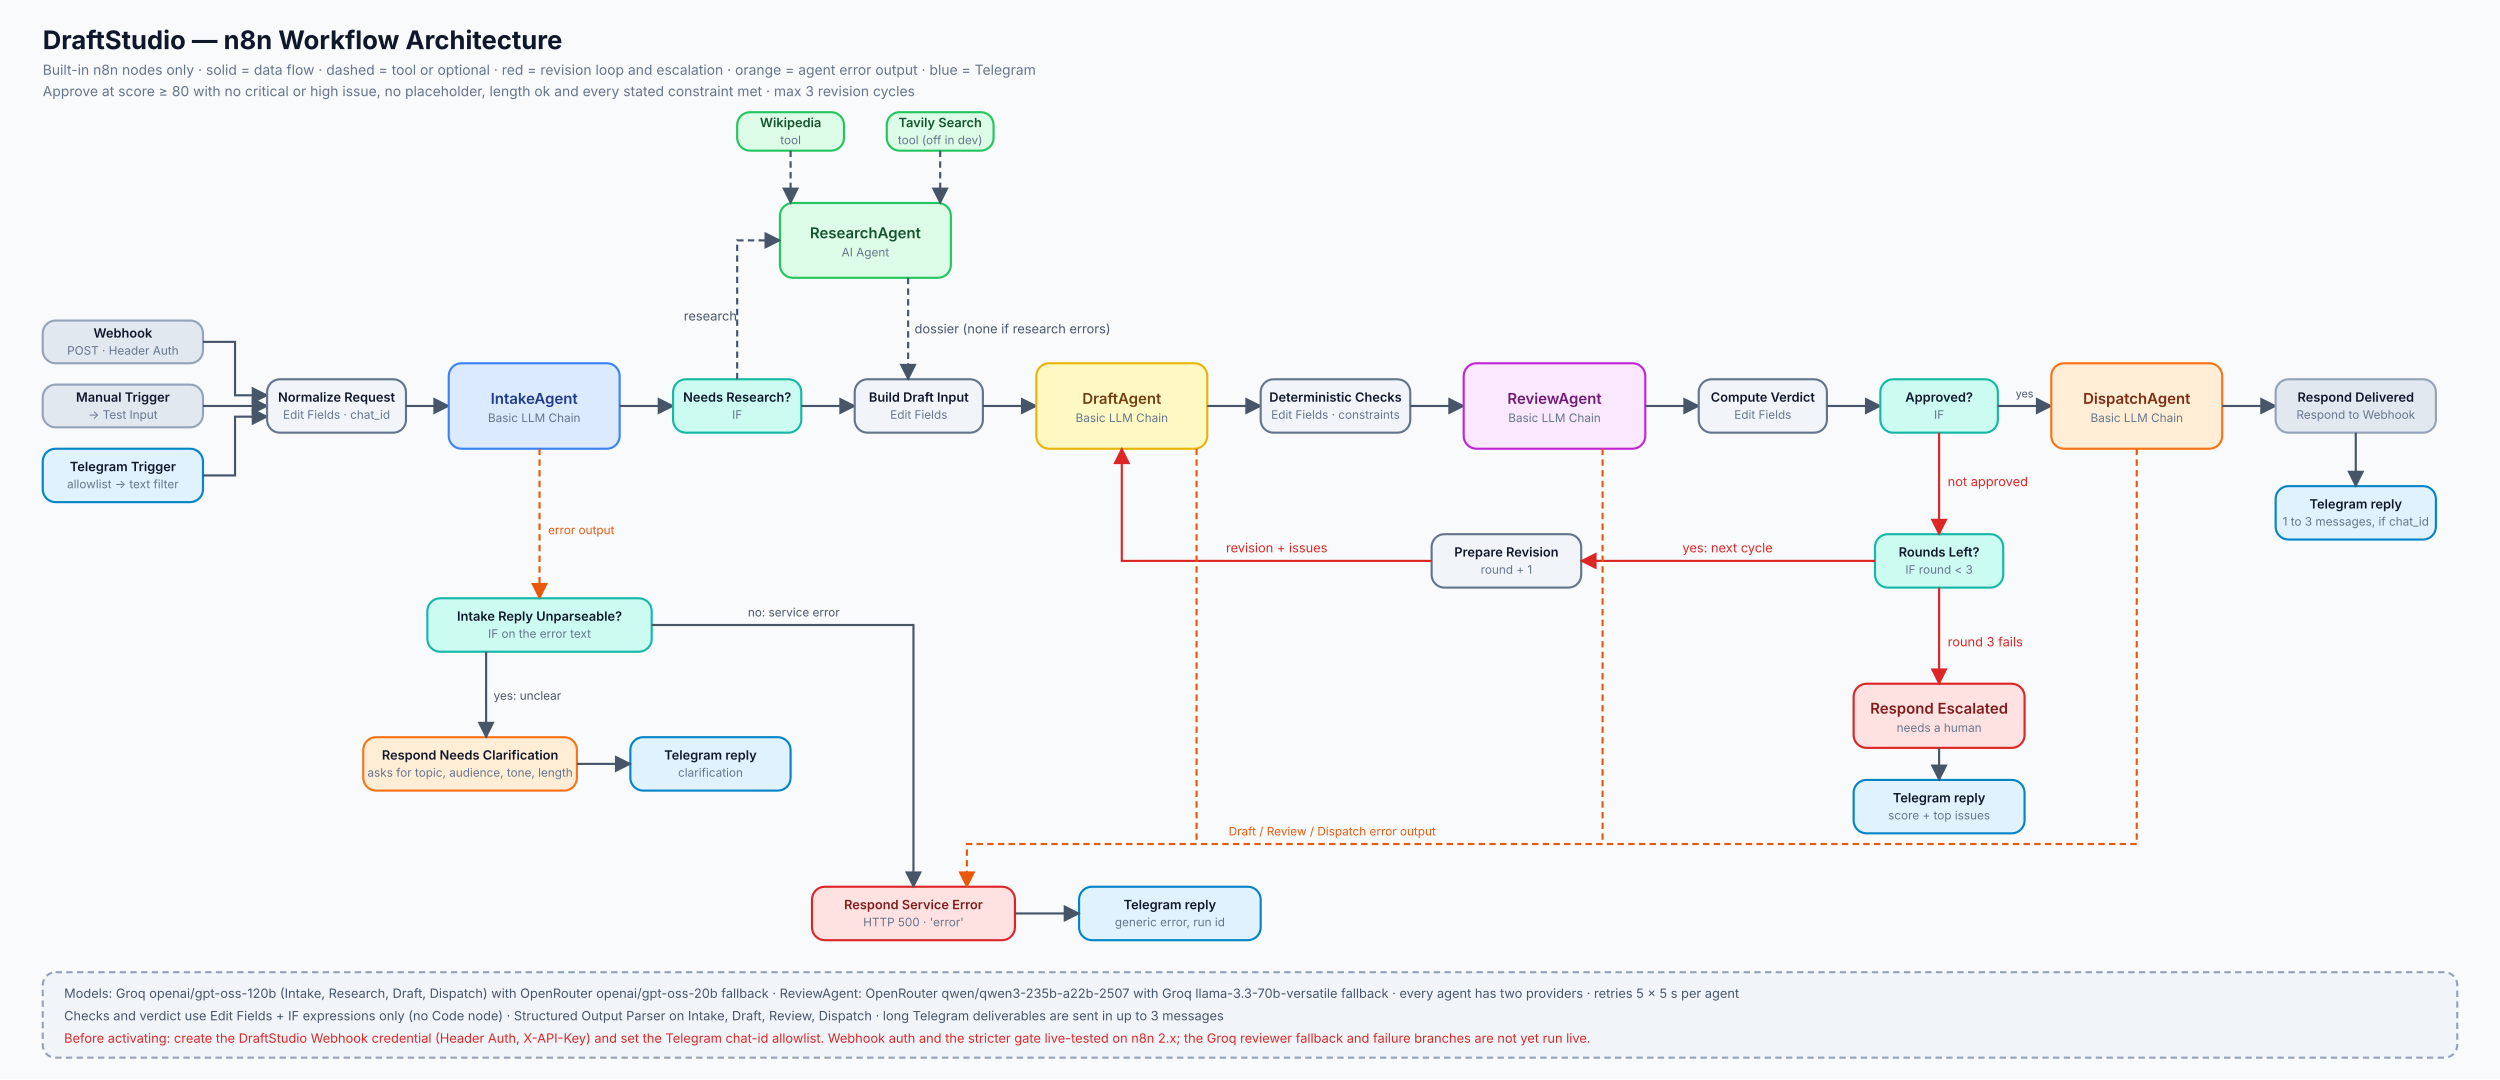
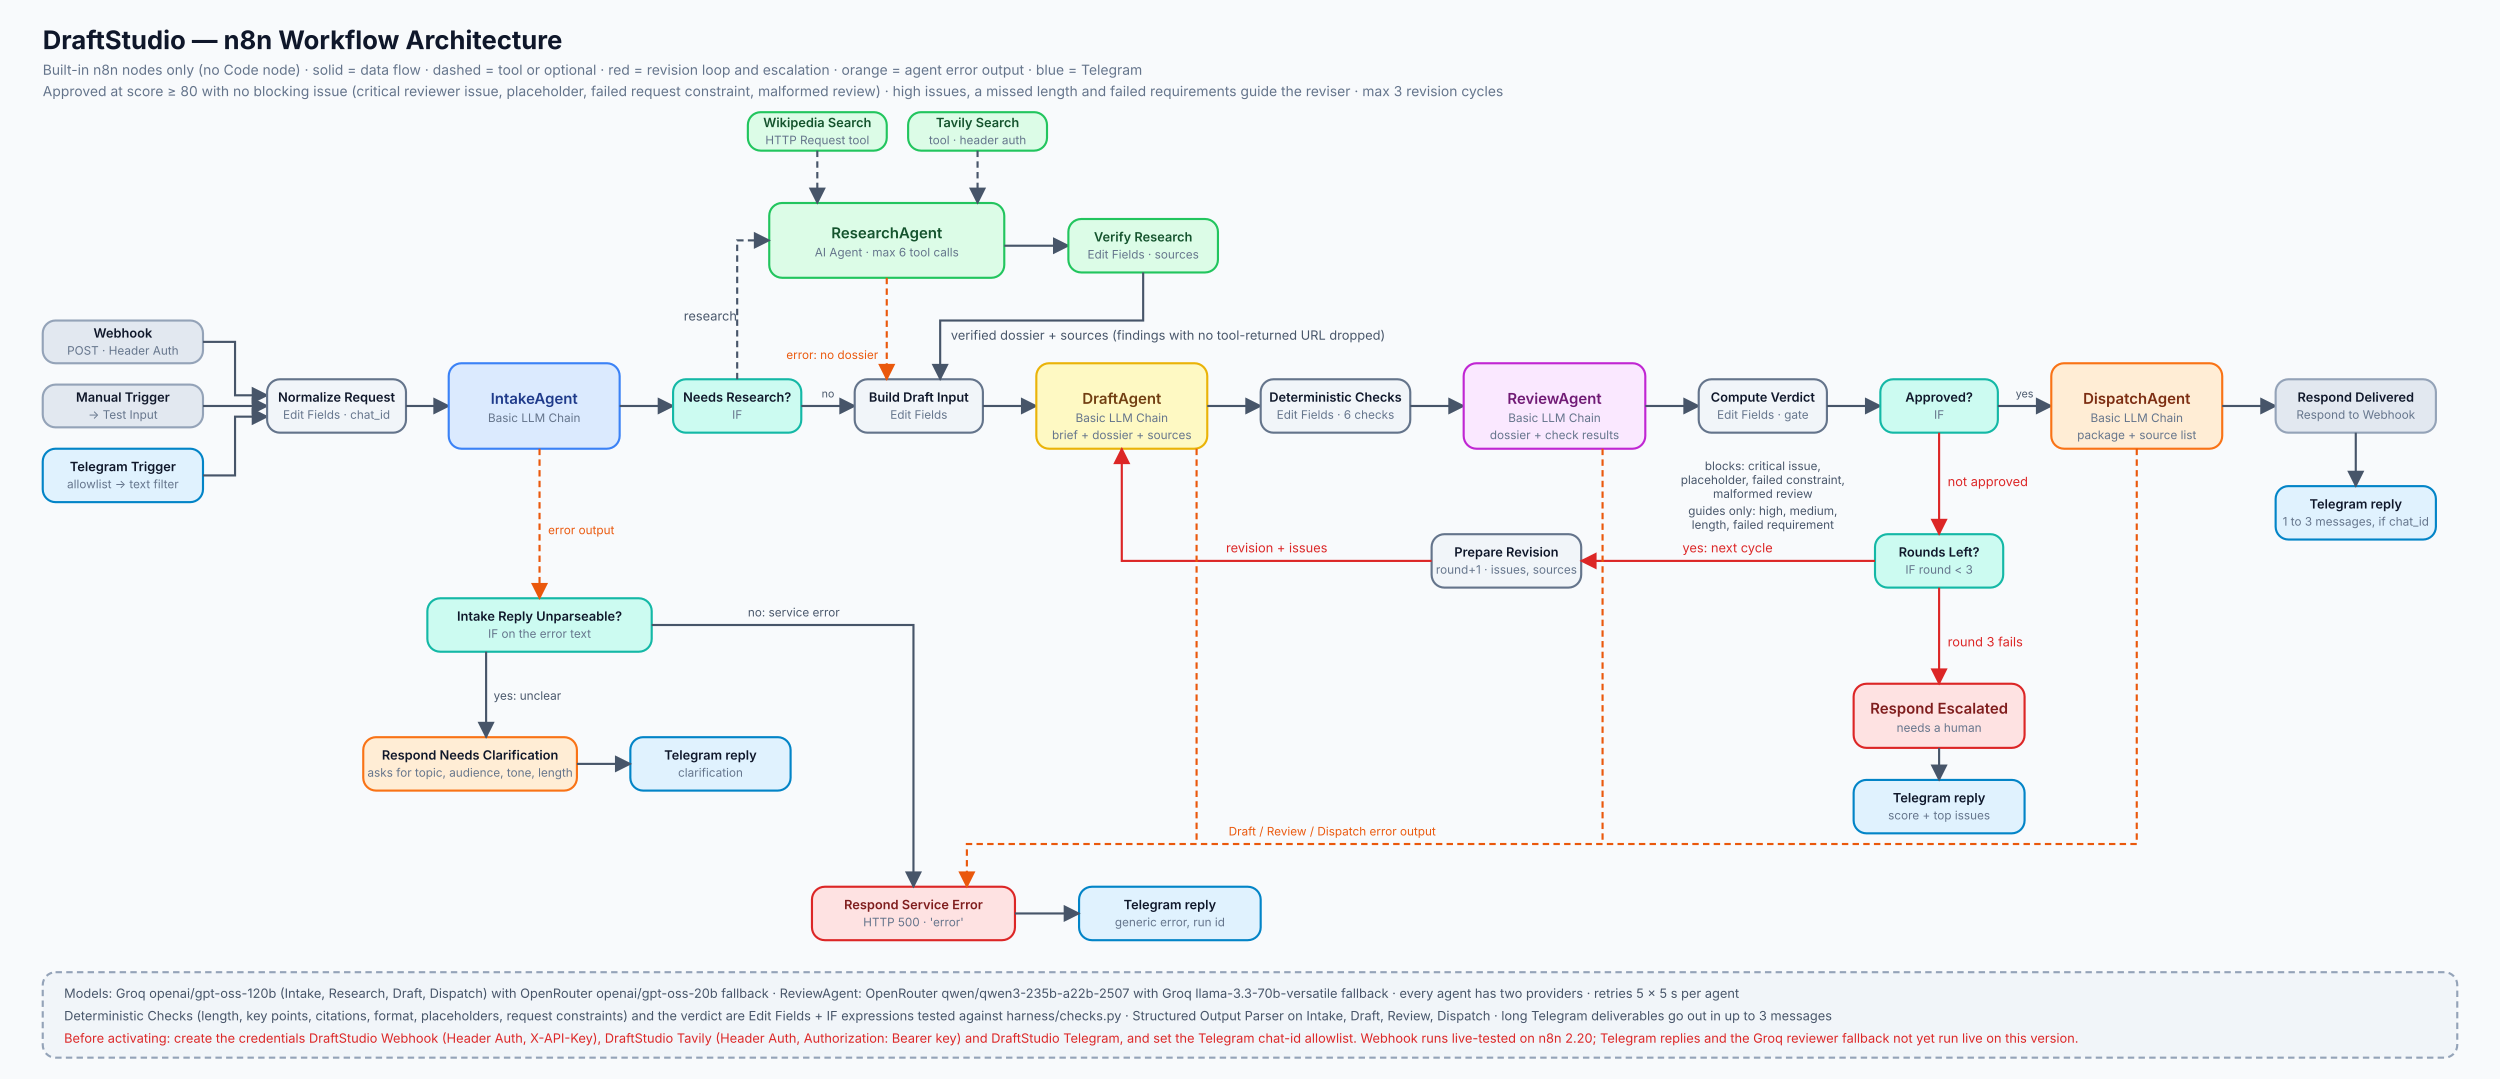
<svg xmlns="http://www.w3.org/2000/svg" width="2340" height="1010" viewBox="0 0 2340 1010" font-family="Inter, Helvetica, Arial, sans-serif">
  <defs>
    <marker id="a" viewBox="0 0 10 10" refX="9" refY="5" markerWidth="8" markerHeight="8" orient="auto-start-reverse">
      <path d="M0 0L10 5L0 10z" fill="#475569" />
    </marker>
    <marker id="r" viewBox="0 0 10 10" refX="9" refY="5" markerWidth="8" markerHeight="8" orient="auto-start-reverse">
      <path d="M0 0L10 5L0 10z" fill="#dc2626" />
    </marker>
    <marker id="o" viewBox="0 0 10 10" refX="9" refY="5" markerWidth="8" markerHeight="8" orient="auto-start-reverse">
      <path d="M0 0L10 5L0 10z" fill="#ea580c" />
    </marker>
  </defs>
  <rect width="2340" height="1010" fill="#f8fafc" />
  <text x="40" y="46" font-size="24" fill="#0f172a" font-weight="700">DraftStudio — n8n Workflow Architecture</text>
-   <text x="40" y="70" font-size="13" fill="#64748b">Built-in n8n nodes only · solid = data flow · dashed = tool or optional · red = revision loop and escalation · orange = agent error output · blue = Telegram</text>
-   <text x="40" y="90" font-size="13" fill="#64748b">Approve at score ≥ 80 with no critical or high issue, no placeholder, length ok and every stated constraint met · max 3 revision cycles</text>
+   <text x="40" y="70" font-size="13" fill="#64748b">Built-in n8n nodes only (no Code node) · solid = data flow · dashed = tool or optional · red = revision loop and escalation · orange = agent error output · blue = Telegram</text>
+   <text x="40" y="90" font-size="13" fill="#64748b">Approved at score ≥ 80 with no blocking issue (critical reviewer issue, placeholder, failed request constraint, malformed review) · high issues, a missed length and failed requirements guide the reviser · max 3 revision cycles</text>
  <rect x="40" y="300" width="150" height="40" rx="12" fill="#e2e8f0" stroke="#94a3b8" stroke-width="2" />
  <text x="115.0" y="316.0" font-size="12" fill="#0f172a" font-weight="600" text-anchor="middle">Webhook</text>
  <text x="115.0" y="332.0" font-size="11" fill="#64748b" text-anchor="middle">POST · Header Auth</text>
  <rect x="40" y="360" width="150" height="40" rx="12" fill="#e2e8f0" stroke="#94a3b8" stroke-width="2" />
  <text x="115.0" y="376.0" font-size="12" fill="#0f172a" font-weight="600" text-anchor="middle">Manual Trigger</text>
  <text x="115.0" y="392.0" font-size="11" fill="#64748b" text-anchor="middle">→ Test Input</text>
  <rect x="40" y="420" width="150" height="50" rx="12" fill="#e0f2fe" stroke="#0284c7" stroke-width="2" />
  <text x="115.0" y="441.0" font-size="12" fill="#0f172a" font-weight="600" text-anchor="middle">Telegram Trigger</text>
  <text x="115.0" y="457.0" font-size="11" fill="#64748b" text-anchor="middle">allowlist → text filter</text>
  <path d="M190 320 H220 V370 H250" fill="none" stroke="#475569" stroke-width="2" marker-end="url(#a)" />
  <path d="M190 380 H250" fill="none" stroke="#475569" stroke-width="2" marker-end="url(#a)" />
  <path d="M190 445 H220 V390 H250" fill="none" stroke="#475569" stroke-width="2" marker-end="url(#a)" />
  <rect x="250" y="355" width="130" height="50" rx="12" fill="#f1f5f9" stroke="#64748b" stroke-width="2" />
  <text x="315.0" y="376.0" font-size="12" fill="#0f172a" font-weight="600" text-anchor="middle">Normalize Request</text>
  <text x="315.0" y="392.0" font-size="11" fill="#64748b" text-anchor="middle">Edit Fields · chat_id</text>
  <path d="M380 380 H420" fill="none" stroke="#475569" stroke-width="2" marker-end="url(#a)" />
  <rect x="420" y="340" width="160" height="80" rx="12" fill="#dbeafe" stroke="#3b82f6" stroke-width="2" />
  <text x="500.0" y="378.0" font-size="14" fill="#1e3a8a" font-weight="600" text-anchor="middle">IntakeAgent</text>
  <text x="500.0" y="395.0" font-size="11" fill="#64748b" text-anchor="middle">Basic LLM Chain</text>
  <path d="M580 380 H630" fill="none" stroke="#475569" stroke-width="2" marker-end="url(#a)" />
  <rect x="630" y="355" width="120" height="50" rx="12" fill="#ccfbf1" stroke="#14b8a6" stroke-width="2" />
  <text x="690.0" y="376.0" font-size="12" fill="#0f172a" font-weight="600" text-anchor="middle">Needs Research?</text>
  <text x="690.0" y="392.0" font-size="11" fill="#64748b" text-anchor="middle">IF</text>
  <path d="M750 380 H800" fill="none" stroke="#475569" stroke-width="2" marker-end="url(#a)" />
  <rect x="800" y="355" width="120" height="50" rx="12" fill="#f1f5f9" stroke="#64748b" stroke-width="2" />
  <text x="860.0" y="376.0" font-size="12" fill="#0f172a" font-weight="600" text-anchor="middle">Build Draft Input</text>
  <text x="860.0" y="392.0" font-size="11" fill="#64748b" text-anchor="middle">Edit Fields</text>
  <path d="M920 380 H970" fill="none" stroke="#475569" stroke-width="2" marker-end="url(#a)" />
  <rect x="970" y="340" width="160" height="80" rx="12" fill="#fef9c3" stroke="#eab308" stroke-width="2" />
  <text x="1050.0" y="378.0" font-size="14" fill="#713f12" font-weight="600" text-anchor="middle">DraftAgent</text>
  <text x="1050.0" y="395.0" font-size="11" fill="#64748b" text-anchor="middle">Basic LLM Chain</text>
+   <text x="1050.0" y="411.0" font-size="11" fill="#64748b" text-anchor="middle">brief + dossier + sources</text>
  <path d="M1130 380 H1180" fill="none" stroke="#475569" stroke-width="2" marker-end="url(#a)" />
  <rect x="1180" y="355" width="140" height="50" rx="12" fill="#f1f5f9" stroke="#64748b" stroke-width="2" />
  <text x="1250.0" y="376.0" font-size="12" fill="#0f172a" font-weight="600" text-anchor="middle">Deterministic Checks</text>
-   <text x="1250.0" y="392.0" font-size="11" fill="#64748b" text-anchor="middle">Edit Fields · constraints</text>
+   <text x="1250.0" y="392.0" font-size="11" fill="#64748b" text-anchor="middle">Edit Fields · 6 checks</text>
  <path d="M1320 380 H1370" fill="none" stroke="#475569" stroke-width="2" marker-end="url(#a)" />
  <rect x="1370" y="340" width="170" height="80" rx="12" fill="#fae8ff" stroke="#c026d3" stroke-width="2" />
  <text x="1455.0" y="378.0" font-size="14" fill="#701a75" font-weight="600" text-anchor="middle">ReviewAgent</text>
  <text x="1455.0" y="395.0" font-size="11" fill="#64748b" text-anchor="middle">Basic LLM Chain</text>
+   <text x="1455.0" y="411.0" font-size="11" fill="#64748b" text-anchor="middle">dossier + check results</text>
  <path d="M1540 380 H1590" fill="none" stroke="#475569" stroke-width="2" marker-end="url(#a)" />
  <rect x="1590" y="355" width="120" height="50" rx="12" fill="#f1f5f9" stroke="#64748b" stroke-width="2" />
  <text x="1650.0" y="376.0" font-size="12" fill="#0f172a" font-weight="600" text-anchor="middle">Compute Verdict</text>
-   <text x="1650.0" y="392.0" font-size="11" fill="#64748b" text-anchor="middle">Edit Fields</text>
+   <text x="1650.0" y="392.0" font-size="11" fill="#64748b" text-anchor="middle">Edit Fields · gate</text>
  <path d="M1710 380 H1760" fill="none" stroke="#475569" stroke-width="2" marker-end="url(#a)" />
  <rect x="1760" y="355" width="110" height="50" rx="12" fill="#ccfbf1" stroke="#14b8a6" stroke-width="2" />
  <text x="1815.0" y="376.0" font-size="12" fill="#0f172a" font-weight="600" text-anchor="middle">Approved?</text>
  <text x="1815.0" y="392.0" font-size="11" fill="#64748b" text-anchor="middle">IF</text>
  <path d="M1870 380 H1920" fill="none" stroke="#475569" stroke-width="2" marker-end="url(#a)" />
  <text x="1895" y="372" font-size="10" fill="#475569" text-anchor="middle">yes</text>
+   <text x="775" y="372" font-size="10" fill="#475569" text-anchor="middle">no</text>
  <rect x="1920" y="340" width="160" height="80" rx="12" fill="#ffedd5" stroke="#f97316" stroke-width="2" />
  <text x="2000.0" y="378.0" font-size="14" fill="#7c2d12" font-weight="600" text-anchor="middle">DispatchAgent</text>
  <text x="2000.0" y="395.0" font-size="11" fill="#64748b" text-anchor="middle">Basic LLM Chain</text>
+   <text x="2000.0" y="411.0" font-size="11" fill="#64748b" text-anchor="middle">package + source list</text>
  <path d="M2080 380 H2130" fill="none" stroke="#475569" stroke-width="2" marker-end="url(#a)" />
  <rect x="2130" y="355" width="150" height="50" rx="12" fill="#e2e8f0" stroke="#94a3b8" stroke-width="2" />
  <text x="2205.0" y="376.0" font-size="12" fill="#0f172a" font-weight="600" text-anchor="middle">Respond Delivered</text>
  <text x="2205.0" y="392.0" font-size="11" fill="#64748b" text-anchor="middle">Respond to Webhook</text>
  <rect x="2130" y="455" width="150" height="50" rx="12" fill="#e0f2fe" stroke="#0284c7" stroke-width="2" />
  <text x="2205.0" y="476.0" font-size="12" fill="#0f172a" font-weight="600" text-anchor="middle">Telegram reply</text>
  <text x="2205.0" y="492.0" font-size="11" fill="#64748b" text-anchor="middle">1 to 3 messages, if chat_id</text>
  <path d="M2205 405 V455" fill="none" stroke="#475569" stroke-width="2" marker-end="url(#a)" />
-   <rect x="730" y="190" width="160" height="70" rx="12" fill="#dcfce7" stroke="#22c55e" stroke-width="2" />
-   <text x="810.0" y="223.0" font-size="14" fill="#14532d" font-weight="600" text-anchor="middle">ResearchAgent</text>
-   <text x="810.0" y="240.0" font-size="11" fill="#64748b" text-anchor="middle">AI Agent</text>
-   <rect x="690" y="105" width="100" height="36" rx="12" fill="#dcfce7" stroke="#22c55e" stroke-width="2" />
-   <text x="740.0" y="119.0" font-size="12" fill="#14532d" font-weight="600" text-anchor="middle">Wikipedia</text>
-   <text x="740.0" y="135.0" font-size="11" fill="#64748b" text-anchor="middle">tool</text>
-   <rect x="830" y="105" width="100" height="36" rx="12" fill="#dcfce7" stroke="#22c55e" stroke-width="2" />
-   <text x="880.0" y="119.0" font-size="12" fill="#14532d" font-weight="600" text-anchor="middle">Tavily Search</text>
-   <text x="880.0" y="135.0" font-size="11" fill="#64748b" text-anchor="middle">tool (off in dev)</text>
-   <path d="M690 355 V225 H730" fill="none" stroke="#475569" stroke-width="2" stroke-dasharray="6 4" marker-end="url(#a)" />
+   <rect x="720" y="190" width="220" height="70" rx="12" fill="#dcfce7" stroke="#22c55e" stroke-width="2" />
+   <text x="830.0" y="223.0" font-size="14" fill="#14532d" font-weight="600" text-anchor="middle">ResearchAgent</text>
+   <text x="830.0" y="240.0" font-size="11" fill="#64748b" text-anchor="middle">AI Agent · max 6 tool calls</text>
+   <rect x="700" y="105" width="130" height="36" rx="12" fill="#dcfce7" stroke="#22c55e" stroke-width="2" />
+   <text x="765.0" y="119.0" font-size="12" fill="#14532d" font-weight="600" text-anchor="middle">Wikipedia Search</text>
+   <text x="765.0" y="135.0" font-size="11" fill="#64748b" text-anchor="middle">HTTP Request tool</text>
+   <rect x="850" y="105" width="130" height="36" rx="12" fill="#dcfce7" stroke="#22c55e" stroke-width="2" />
+   <text x="915.0" y="119.0" font-size="12" fill="#14532d" font-weight="600" text-anchor="middle">Tavily Search</text>
+   <text x="915.0" y="135.0" font-size="11" fill="#64748b" text-anchor="middle">tool · header auth</text>
+   <path d="M690 355 V225 H720" fill="none" stroke="#475569" stroke-width="2" stroke-dasharray="6 4" marker-end="url(#a)" />
  <text x="640" y="300" font-size="12" fill="#475569">research</text>
-   <path d="M850 260 V355" fill="none" stroke="#475569" stroke-width="2" stroke-dasharray="6 4" marker-end="url(#a)" />
-   <text x="856" y="312" font-size="12" fill="#475569">dossier (none if research errors)</text>
-   <path d="M740 141 V190" fill="none" stroke="#475569" stroke-width="2" stroke-dasharray="6 4" marker-end="url(#a)" />
-   <path d="M880 141 V190" fill="none" stroke="#475569" stroke-width="2" stroke-dasharray="6 4" marker-end="url(#a)" />
+   <path d="M765 141 V190" fill="none" stroke="#475569" stroke-width="2" stroke-dasharray="6 4" marker-end="url(#a)" />
+   <path d="M915 141 V190" fill="none" stroke="#475569" stroke-width="2" stroke-dasharray="6 4" marker-end="url(#a)" />
+   <path d="M940 230 H1000" fill="none" stroke="#475569" stroke-width="2" marker-end="url(#a)" />
+   <rect x="1000" y="205" width="140" height="50" rx="12" fill="#dcfce7" stroke="#22c55e" stroke-width="2" />
+   <text x="1070.0" y="226.0" font-size="12" fill="#14532d" font-weight="600" text-anchor="middle">Verify Research</text>
+   <text x="1070.0" y="242.0" font-size="11" fill="#64748b" text-anchor="middle">Edit Fields · sources</text>
+   <path d="M1070 255 V300 H880 V355" fill="none" stroke="#475569" stroke-width="2" marker-end="url(#a)" />
+   <text x="890" y="318" font-size="12" fill="#475569">verified dossier + sources (findings with no tool-returned URL dropped)</text>
+   <path d="M830 260 V355" fill="none" stroke="#ea580c" stroke-width="2" stroke-dasharray="6 4" marker-end="url(#o)" />
+   <text x="822" y="336" font-size="11" fill="#ea580c" text-anchor="end">error: no dossier</text>
+   <text x="1650" y="440" font-size="11" fill="#475569" text-anchor="middle">blocks: critical issue,</text>
+   <text x="1650" y="453" font-size="11" fill="#475569" text-anchor="middle">placeholder, failed constraint,</text>
+   <text x="1650" y="466" font-size="11" fill="#475569" text-anchor="middle">malformed review</text>
+   <text x="1650" y="482" font-size="11" fill="#475569" text-anchor="middle">guides only: high, medium,</text>
+   <text x="1650" y="495" font-size="11" fill="#475569" text-anchor="middle">length, failed requirement</text>
  <rect x="1755" y="500" width="120" height="50" rx="12" fill="#ccfbf1" stroke="#14b8a6" stroke-width="2" />
  <text x="1815.0" y="521.0" font-size="12" fill="#0f172a" font-weight="600" text-anchor="middle">Rounds Left?</text>
  <text x="1815.0" y="537.0" font-size="11" fill="#64748b" text-anchor="middle">IF  round &lt; 3</text>
  <path d="M1815 405 V500" fill="none" stroke="#dc2626" stroke-width="2" marker-end="url(#r)" />
  <text x="1823" y="455" font-size="12" fill="#dc2626">not approved</text>
  <rect x="1340" y="500" width="140" height="50" rx="12" fill="#f1f5f9" stroke="#64748b" stroke-width="2" />
  <text x="1410.0" y="521.0" font-size="12" fill="#0f172a" font-weight="600" text-anchor="middle">Prepare Revision</text>
-   <text x="1410.0" y="537.0" font-size="11" fill="#64748b" text-anchor="middle">round + 1</text>
+   <text x="1410.0" y="537.0" font-size="11" fill="#64748b" text-anchor="middle">round+1 · issues, sources</text>
  <path d="M1755 525 H1480" fill="none" stroke="#dc2626" stroke-width="2" marker-end="url(#r)" />
  <text x="1617" y="517" font-size="12" fill="#dc2626" text-anchor="middle">yes: next cycle</text>
  <path d="M1340 525 H1050 V420" fill="none" stroke="#dc2626" stroke-width="2" marker-end="url(#r)" />
  <text x="1195" y="517" font-size="12" fill="#dc2626" text-anchor="middle">revision + issues</text>
  <rect x="1735" y="640" width="160" height="60" rx="12" fill="#fee2e2" stroke="#dc2626" stroke-width="2" />
  <text x="1815.0" y="668.0" font-size="14" fill="#7f1d1d" font-weight="600" text-anchor="middle">Respond Escalated</text>
  <text x="1815.0" y="685.0" font-size="11" fill="#64748b" text-anchor="middle">needs a human</text>
  <path d="M1815 550 V640" fill="none" stroke="#dc2626" stroke-width="2" marker-end="url(#r)" />
  <text x="1823" y="605" font-size="12" fill="#dc2626">round 3 fails</text>
  <rect x="1735" y="730" width="160" height="50" rx="12" fill="#e0f2fe" stroke="#0284c7" stroke-width="2" />
  <text x="1815.0" y="751.0" font-size="12" fill="#0f172a" font-weight="600" text-anchor="middle">Telegram reply</text>
  <text x="1815.0" y="767.0" font-size="11" fill="#64748b" text-anchor="middle">score + top issues</text>
  <path d="M1815 700 V730" fill="none" stroke="#475569" stroke-width="2" marker-end="url(#a)" />
  <rect x="400" y="560" width="210" height="50" rx="12" fill="#ccfbf1" stroke="#14b8a6" stroke-width="2" />
  <text x="505.0" y="581.0" font-size="12" fill="#0f172a" font-weight="600" text-anchor="middle">Intake Reply Unparseable?</text>
  <text x="505.0" y="597.0" font-size="11" fill="#64748b" text-anchor="middle">IF on the error text</text>
  <path d="M505 420 V560" fill="none" stroke="#ea580c" stroke-width="2" stroke-dasharray="6 4" marker-end="url(#o)" />
  <text x="513" y="500" font-size="11" fill="#ea580c">error output</text>
  <rect x="340" y="690" width="200" height="50" rx="12" fill="#ffedd5" stroke="#f97316" stroke-width="2" />
  <text x="440.0" y="711.0" font-size="12" fill="#0f172a" font-weight="600" text-anchor="middle">Respond Needs Clarification</text>
  <text x="440.0" y="727.0" font-size="11" fill="#64748b" text-anchor="middle">asks for topic, audience, tone, length</text>
  <path d="M455 610 V690" fill="none" stroke="#475569" stroke-width="2" marker-end="url(#a)" />
  <text x="462" y="655" font-size="11" fill="#475569">yes: unclear</text>
  <rect x="590" y="690" width="150" height="50" rx="12" fill="#e0f2fe" stroke="#0284c7" stroke-width="2" />
  <text x="665.0" y="711.0" font-size="12" fill="#0f172a" font-weight="600" text-anchor="middle">Telegram reply</text>
  <text x="665.0" y="727.0" font-size="11" fill="#64748b" text-anchor="middle">clarification</text>
  <path d="M540 715 H590" fill="none" stroke="#475569" stroke-width="2" marker-end="url(#a)" />
  <rect x="760" y="830" width="190" height="50" rx="12" fill="#fee2e2" stroke="#dc2626" stroke-width="2" />
  <text x="855.0" y="851.0" font-size="12" fill="#7f1d1d" font-weight="600" text-anchor="middle">Respond Service Error</text>
  <text x="855.0" y="867.0" font-size="11" fill="#64748b" text-anchor="middle">HTTP 500 · 'error'</text>
  <path d="M610 585 H855 V830" fill="none" stroke="#475569" stroke-width="2" marker-end="url(#a)" />
  <text x="700" y="577" font-size="11" fill="#475569">no: service error</text>
  <path d="M1120 420 V790" fill="none" stroke="#ea580c" stroke-width="2" stroke-dasharray="6 4" />
  <path d="M1500 420 V790" fill="none" stroke="#ea580c" stroke-width="2" stroke-dasharray="6 4" />
  <path d="M2000 420 V790 H905 V830" fill="none" stroke="#ea580c" stroke-width="2" stroke-dasharray="6 4" marker-end="url(#o)" />
  <text x="1150" y="782" font-size="11" fill="#ea580c">Draft / Review / Dispatch error output</text>
  <rect x="1010" y="830" width="170" height="50" rx="12" fill="#e0f2fe" stroke="#0284c7" stroke-width="2" />
  <text x="1095.0" y="851.0" font-size="12" fill="#0f172a" font-weight="600" text-anchor="middle">Telegram reply</text>
  <text x="1095.0" y="867.0" font-size="11" fill="#64748b" text-anchor="middle">generic error, run id</text>
  <path d="M950 855 H1010" fill="none" stroke="#475569" stroke-width="2" marker-end="url(#a)" />
  <rect x="40" y="910" width="2260" height="80" rx="12" fill="#f1f5f9" stroke="#94a3b8" stroke-dasharray="6 4" stroke-width="2" />
  <text x="60" y="934" font-size="12" fill="#475569">Models: Groq openai/gpt-oss-120b (Intake, Research, Draft, Dispatch) with OpenRouter openai/gpt-oss-20b fallback · ReviewAgent: OpenRouter qwen/qwen3-235b-a22b-2507 with Groq llama-3.3-70b-versatile fallback · every agent has two providers · retries 5 × 5 s per agent</text>
-   <text x="60" y="955" font-size="12" fill="#475569">Checks and verdict use Edit Fields + IF expressions only (no Code node) · Structured Output Parser on Intake, Draft, Review, Dispatch · long Telegram deliverables are sent in up to 3 messages</text>
-   <text x="60" y="976" font-size="12" fill="#dc2626">Before activating: create the DraftStudio Webhook credential (Header Auth, X-API-Key) and set the Telegram chat-id allowlist. Webhook auth and the stricter gate live-tested on n8n 2.x; the Groq reviewer fallback and failure branches are not yet run live.</text>
+   <text x="60" y="955" font-size="12" fill="#475569">Deterministic Checks (length, key points, citations, format, placeholders, request constraints) and the verdict are Edit Fields + IF expressions tested against harness/checks.py · Structured Output Parser on Intake, Draft, Review, Dispatch · long Telegram deliverables go out in up to 3 messages</text>
+   <text x="60" y="976" font-size="12" fill="#dc2626">Before activating: create the credentials DraftStudio Webhook (Header Auth, X-API-Key), DraftStudio Tavily (Header Auth, Authorization: Bearer key) and DraftStudio Telegram, and set the Telegram chat-id allowlist. Webhook runs live-tested on n8n 2.20; Telegram replies and the Groq reviewer fallback not yet run live on this version.</text>
</svg>
